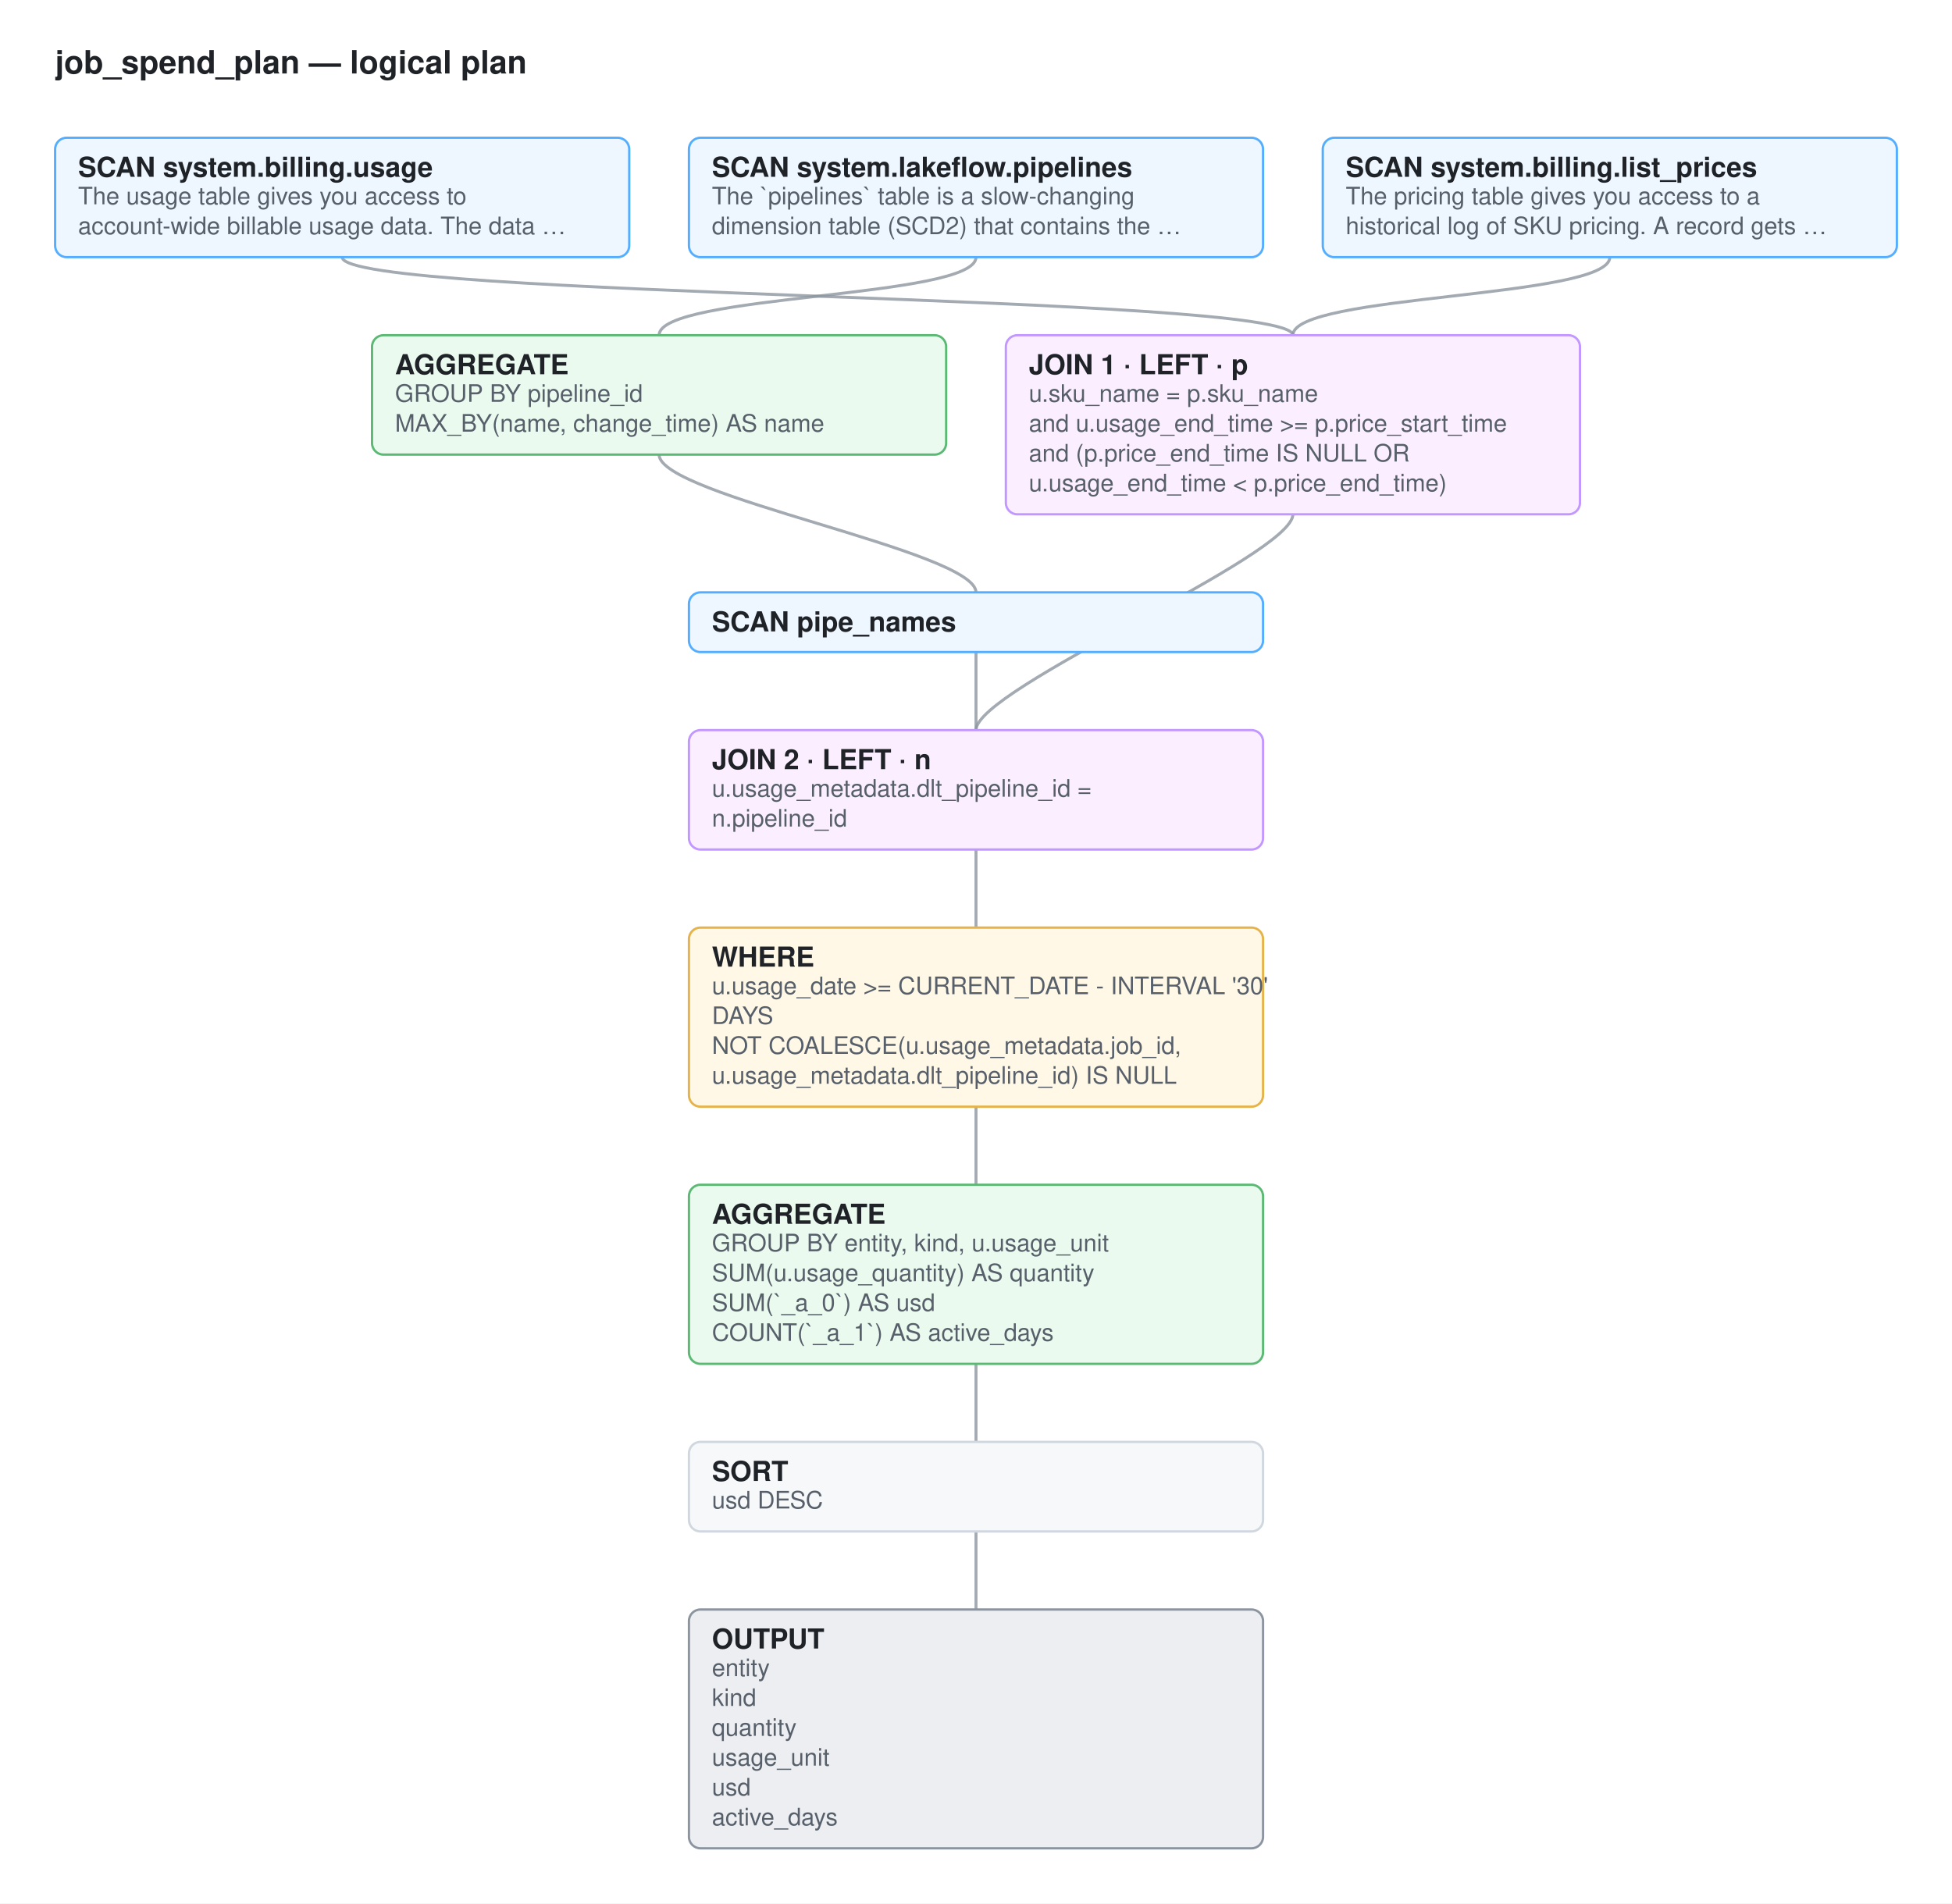
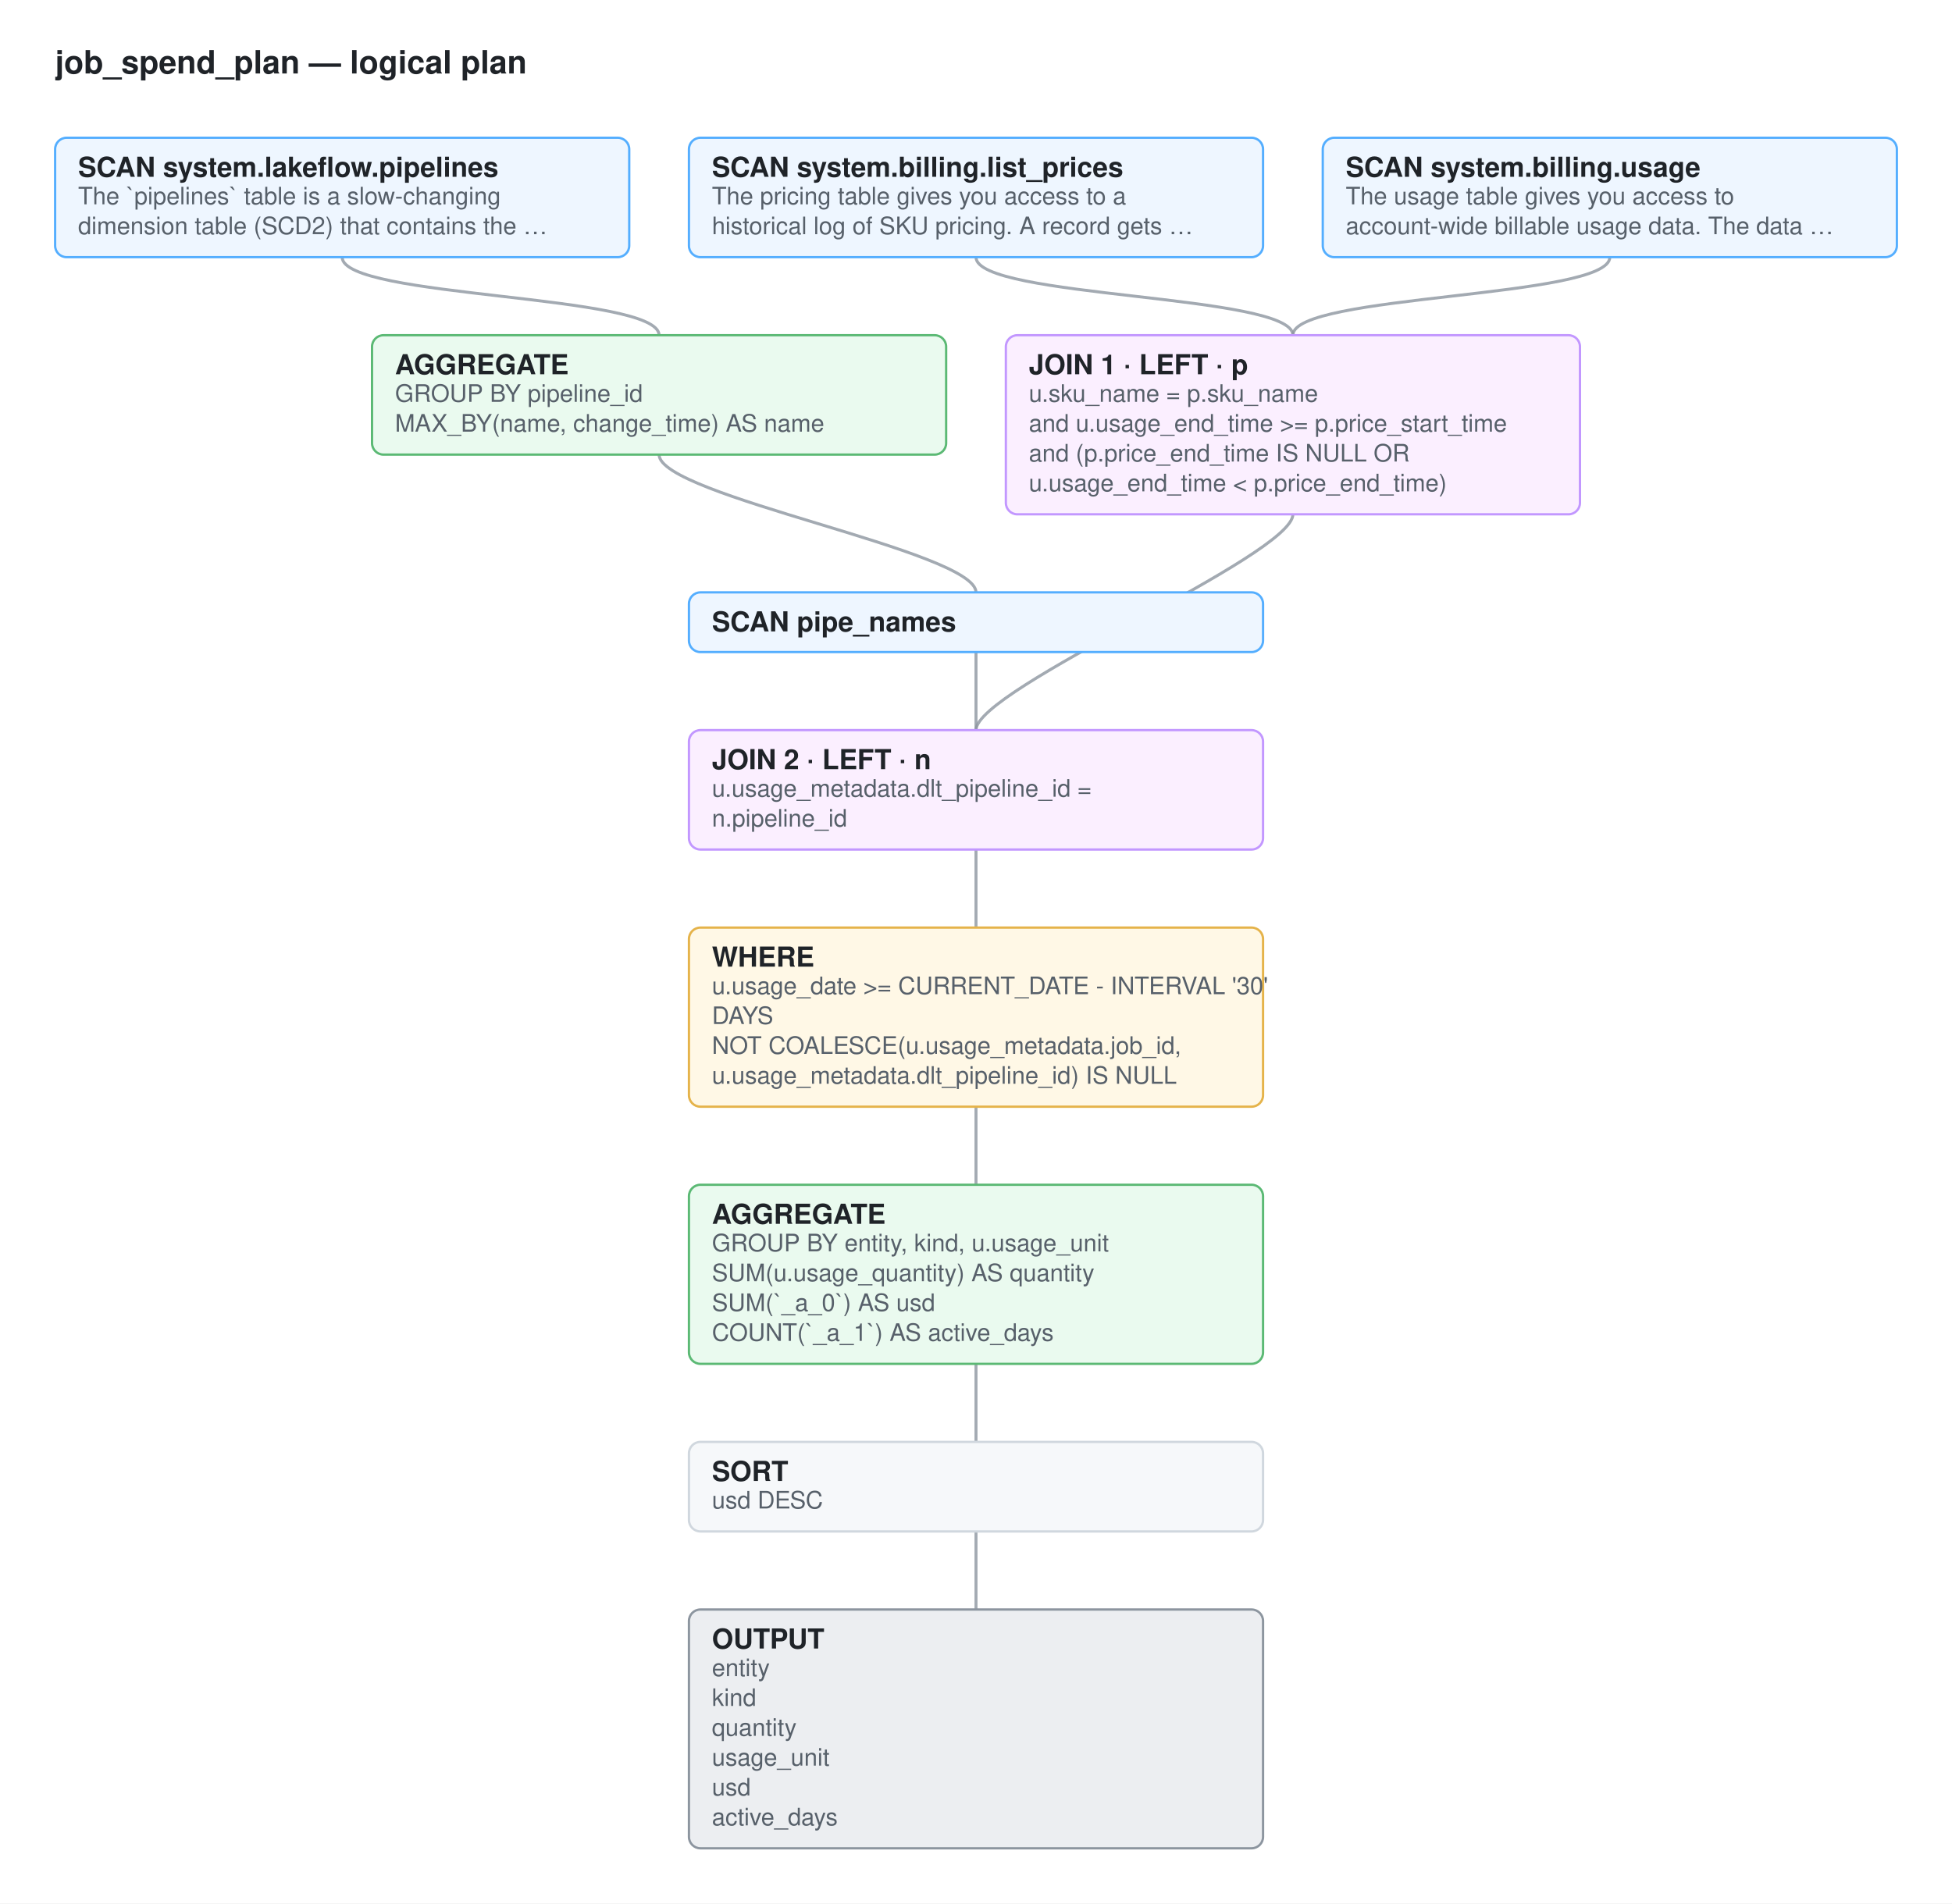
<svg xmlns="http://www.w3.org/2000/svg" width="850" height="829" viewBox="0 0 850 829" font-family="-apple-system, BlinkMacSystemFont, Segoe UI, Helvetica, Arial, sans-serif">
  <style>.bg{fill:#ffffff}.stt{fill:#1f2328;font-size:12px;font-weight:600}.std{fill:#57606a;font-size:10.5px}.ttl{fill:#1f2328;font-size:14px;font-weight:600}.scan{fill:#eef6ff;stroke:#54aeff;rx:5}.join{fill:#fbefff;stroke:#c297ff;rx:5}.filter{fill:#fff8e6;stroke:#e5b34a;rx:5}.aggregate{fill:#eafaef;stroke:#5bb974;rx:5}.sort{fill:#f6f8fa;stroke:#d0d7de;rx:5}.output{fill:#eceef1;stroke:#8c959f;rx:5}.step{fill:#f6f8fa;stroke:#d0d7de;rx:5}.edge{fill:none;stroke:#8c959f;stroke-width:1.3;opacity:.8}@media(prefers-color-scheme:dark){.bg{fill:#0d1117}.stt{fill:#e6edf3}.std{fill:#8b949e}.ttl{fill:#e6edf3}.scan{fill:#0d2847;stroke:#1f6feb}.join{fill:#2b1a3d;stroke:#8957e5}.filter{fill:#3a2d10;stroke:#9e6a03}.aggregate{fill:#0f2e1b;stroke:#2ea043}.sort{fill:#161b22;stroke:#30363d}.step{fill:#161b22;stroke:#30363d}.output{fill:#21262d;stroke:#6e7681}}</style>
  <rect width="850" height="829" class="bg" />
  <text x="24" y="32" class="ttl">job_spend_plan — logical plan</text>
-   <path d="M425.0,112 C425.0,130 287.0,128 287.0,146" class="edge" />
+   <path d="M149.0,112 C149.0,130 287.0,128 287.0,146" class="edge" />
  <path d="M287.0,198 C287.0,216 425.0,240 425.0,258" class="edge" />
-   <path d="M149.0,112 C149.0,130 563.0,128 563.0,146" class="edge" />
  <path d="M701.0,112 C701.0,130 563.0,128 563.0,146" class="edge" />
+   <path d="M425.0,112 C425.0,130 563.0,128 563.0,146" class="edge" />
  <path d="M563.0,224 C563.0,242 425.0,300 425.0,318" class="edge" />
  <path d="M425.0,284 C425.0,302 425.0,300 425.0,318" class="edge" />
  <path d="M425.0,370 C425.0,388 425.0,386 425.0,404" class="edge" />
  <path d="M425.0,482 C425.0,500 425.0,498 425.0,516" class="edge" />
  <path d="M425.0,594 C425.0,612 425.0,610 425.0,628" class="edge" />
  <path d="M425.0,667 C425.0,685 425.0,683 425.0,701" class="edge" />
  <rect x="24.0" y="60" width="250" height="52" class="scan" />
-   <text x="34.0" y="77" class="stt">SCAN system.billing.usage</text>
-   <text x="34.0" y="89" class="std">The usage table gives you access to</text>
-   <text x="34.0" y="102" class="std">account-wide billable usage data. The data …</text>
-   <rect x="300.0" y="60" width="250" height="52" class="scan" />
-   <text x="310.0" y="77" class="stt">SCAN system.lakeflow.pipelines</text>
-   <text x="310.0" y="89" class="std">The `pipelines` table is a slow-changing</text>
-   <text x="310.0" y="102" class="std">dimension table (SCD2) that contains the …</text>
+   <text x="34.0" y="77" class="stt">SCAN system.lakeflow.pipelines</text>
+   <text x="34.0" y="89" class="std">The `pipelines` table is a slow-changing</text>
+   <text x="34.0" y="102" class="std">dimension table (SCD2) that contains the …</text>
  <rect x="162.0" y="146" width="250" height="52" class="aggregate" />
  <text x="172.0" y="163" class="stt">AGGREGATE</text>
  <text x="172.0" y="175" class="std">GROUP BY pipeline_id</text>
  <text x="172.0" y="188" class="std">MAX_BY(name, change_time) AS name</text>
  <rect x="300.0" y="258" width="250" height="26" class="scan" />
  <text x="310.0" y="275" class="stt">SCAN pipe_names</text>
+   <rect x="300.0" y="60" width="250" height="52" class="scan" />
+   <text x="310.0" y="77" class="stt">SCAN system.billing.list_prices</text>
+   <text x="310.0" y="89" class="std">The pricing table gives you access to a</text>
+   <text x="310.0" y="102" class="std">historical log of SKU pricing. A record gets …</text>
  <rect x="576.0" y="60" width="250" height="52" class="scan" />
-   <text x="586.0" y="77" class="stt">SCAN system.billing.list_prices</text>
-   <text x="586.0" y="89" class="std">The pricing table gives you access to a</text>
-   <text x="586.0" y="102" class="std">historical log of SKU pricing. A record gets …</text>
+   <text x="586.0" y="77" class="stt">SCAN system.billing.usage</text>
+   <text x="586.0" y="89" class="std">The usage table gives you access to</text>
+   <text x="586.0" y="102" class="std">account-wide billable usage data. The data …</text>
  <rect x="438.0" y="146" width="250" height="78" class="join" />
  <text x="448.0" y="163" class="stt">JOIN 1 · LEFT · p</text>
  <text x="448.0" y="175" class="std">u.sku_name = p.sku_name</text>
  <text x="448.0" y="188" class="std">and u.usage_end_time &gt;= p.price_start_time</text>
  <text x="448.0" y="201" class="std">and (p.price_end_time IS NULL OR</text>
  <text x="448.0" y="214" class="std">u.usage_end_time &lt; p.price_end_time)</text>
  <rect x="300.0" y="318" width="250" height="52" class="join" />
  <text x="310.0" y="335" class="stt">JOIN 2 · LEFT · n</text>
  <text x="310.0" y="347" class="std">u.usage_metadata.dlt_pipeline_id =</text>
  <text x="310.0" y="360" class="std">n.pipeline_id</text>
  <rect x="300.0" y="404" width="250" height="78" class="filter" />
  <text x="310.0" y="421" class="stt">WHERE</text>
  <text x="310.0" y="433" class="std">u.usage_date &gt;= CURRENT_DATE - INTERVAL '30'</text>
  <text x="310.0" y="446" class="std">DAYS</text>
  <text x="310.0" y="459" class="std">NOT COALESCE(u.usage_metadata.job_id,</text>
  <text x="310.0" y="472" class="std">u.usage_metadata.dlt_pipeline_id) IS NULL</text>
  <rect x="300.0" y="516" width="250" height="78" class="aggregate" />
  <text x="310.0" y="533" class="stt">AGGREGATE</text>
  <text x="310.0" y="545" class="std">GROUP BY entity, kind, u.usage_unit</text>
  <text x="310.0" y="558" class="std">SUM(u.usage_quantity) AS quantity</text>
  <text x="310.0" y="571" class="std">SUM(`_a_0`) AS usd</text>
  <text x="310.0" y="584" class="std">COUNT(`_a_1`) AS active_days</text>
  <rect x="300.0" y="628" width="250" height="39" class="sort" />
  <text x="310.0" y="645" class="stt">SORT</text>
  <text x="310.0" y="657" class="std">usd DESC</text>
  <rect x="300.0" y="701" width="250" height="104" class="output" />
  <text x="310.0" y="718" class="stt">OUTPUT</text>
  <text x="310.0" y="730" class="std">entity</text>
  <text x="310.0" y="743" class="std">kind</text>
  <text x="310.0" y="756" class="std">quantity</text>
  <text x="310.0" y="769" class="std">usage_unit</text>
  <text x="310.0" y="782" class="std">usd</text>
  <text x="310.0" y="795" class="std">active_days</text>
</svg>
